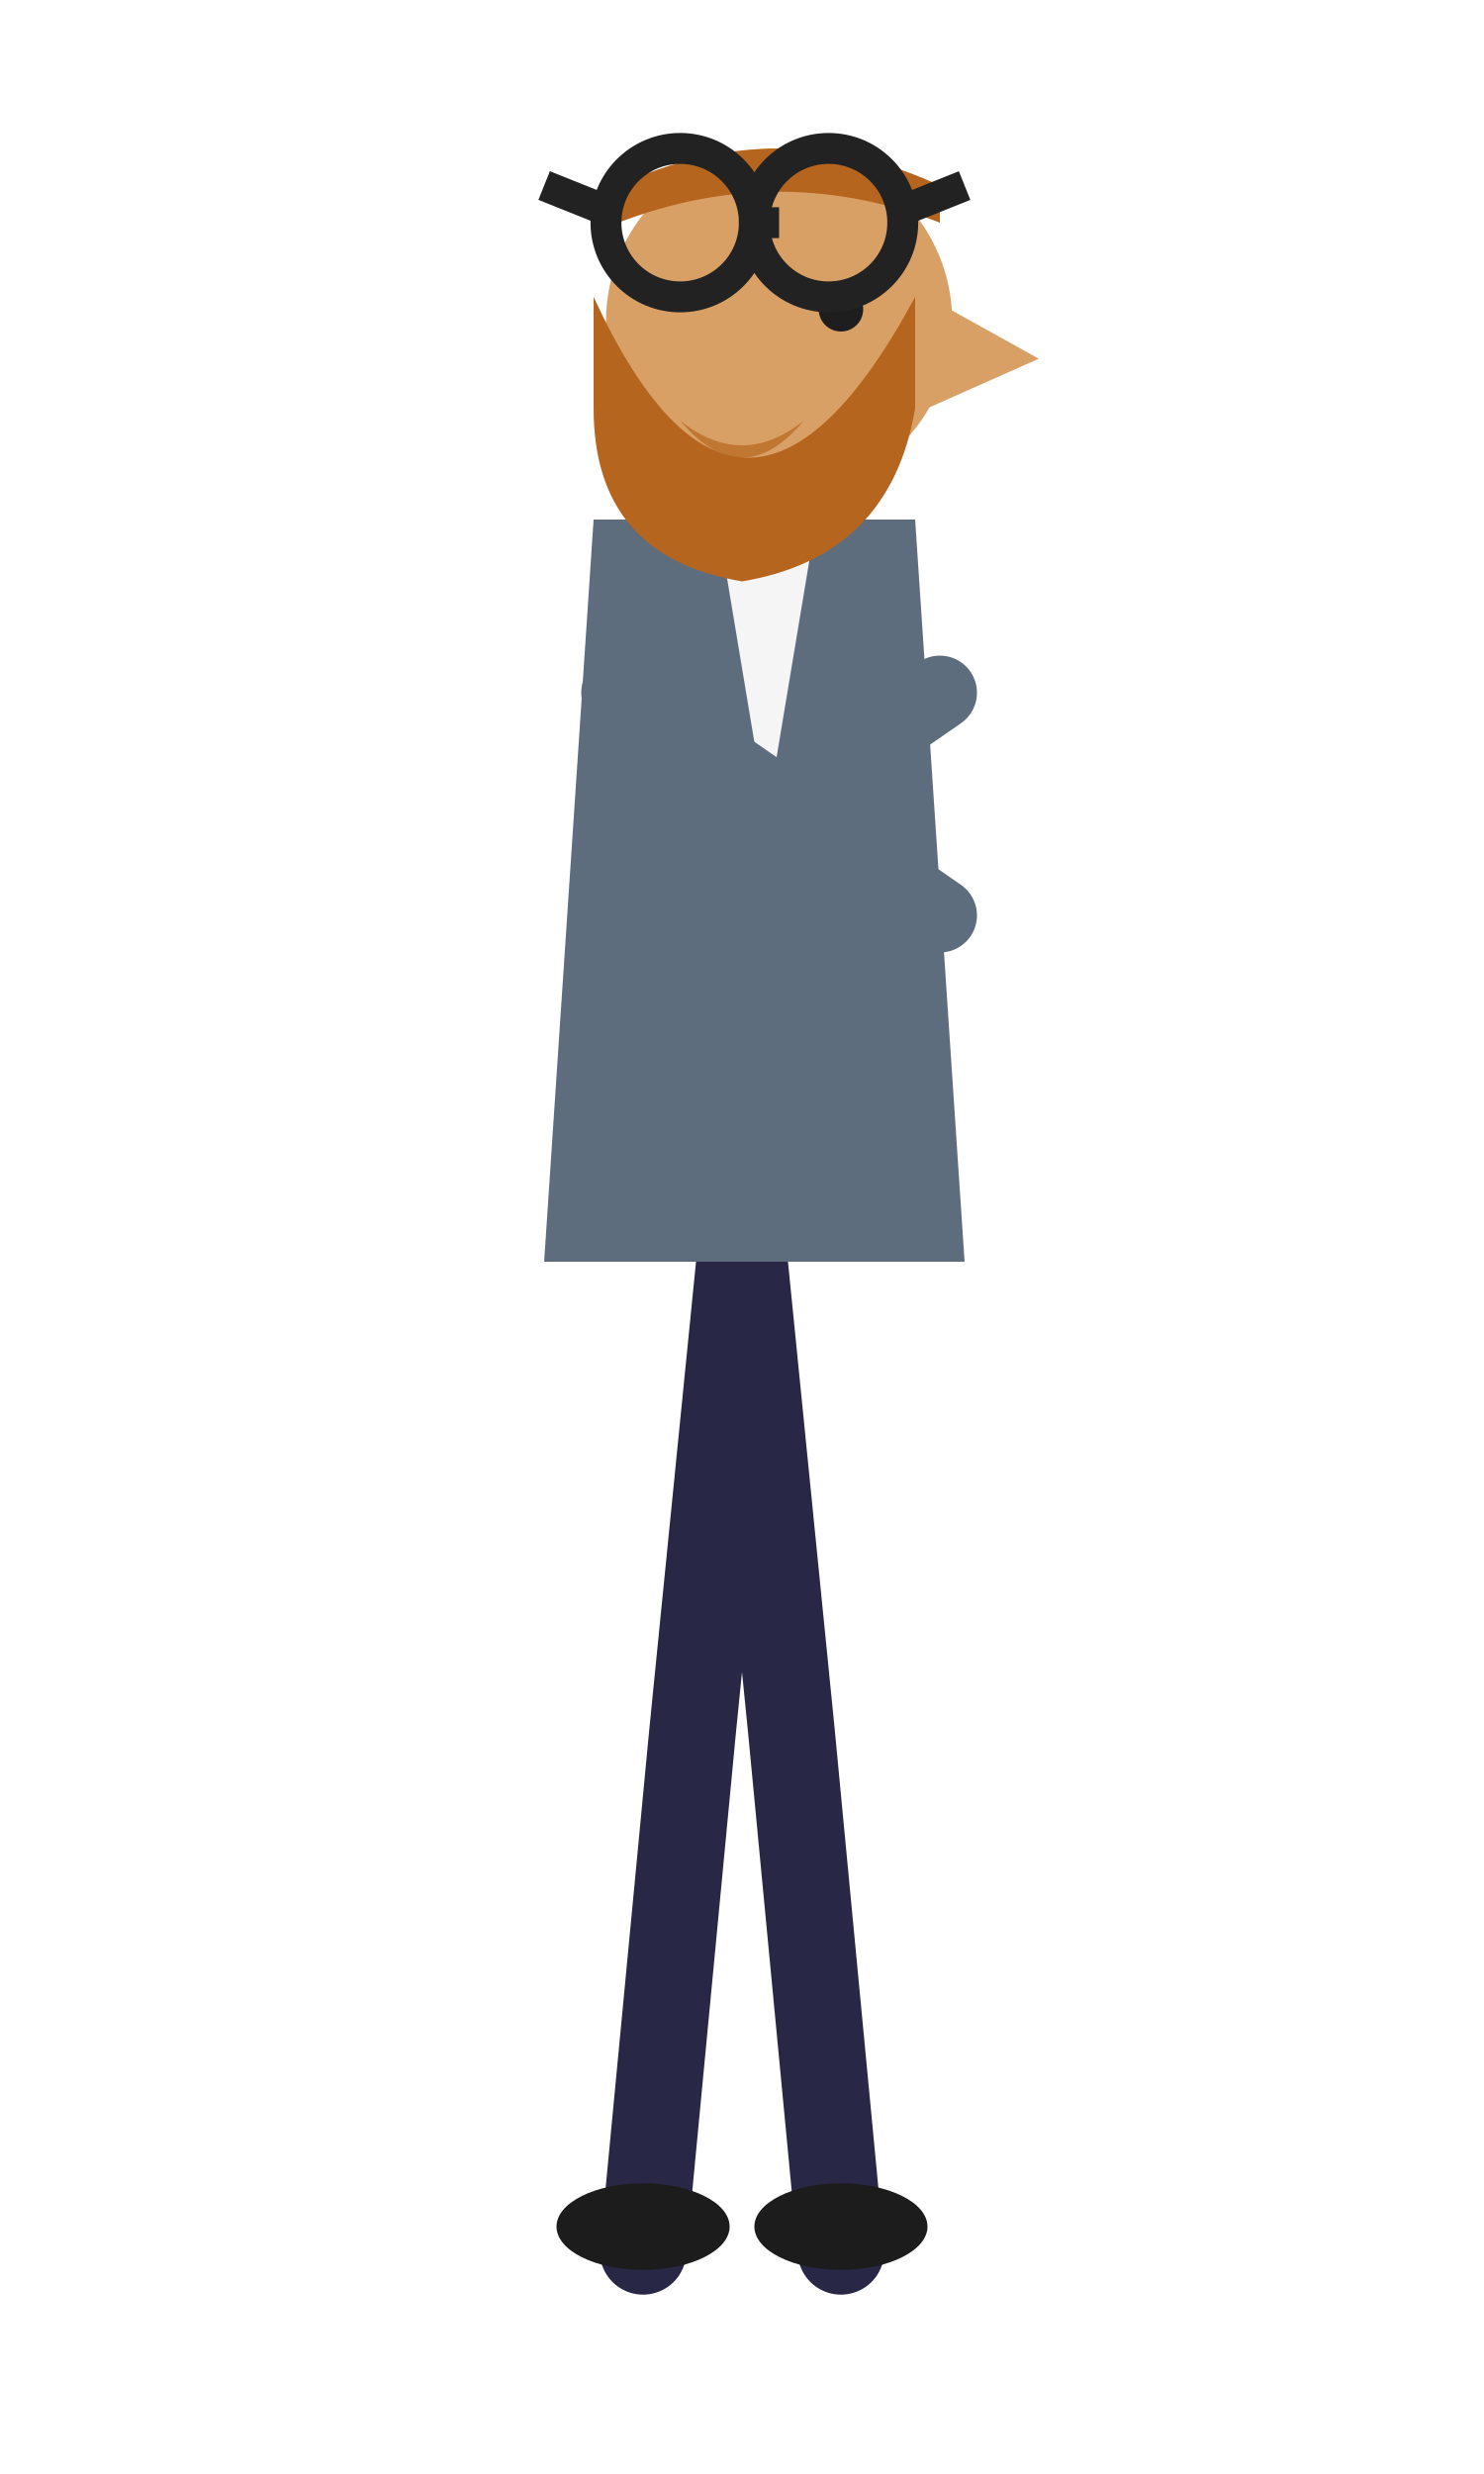
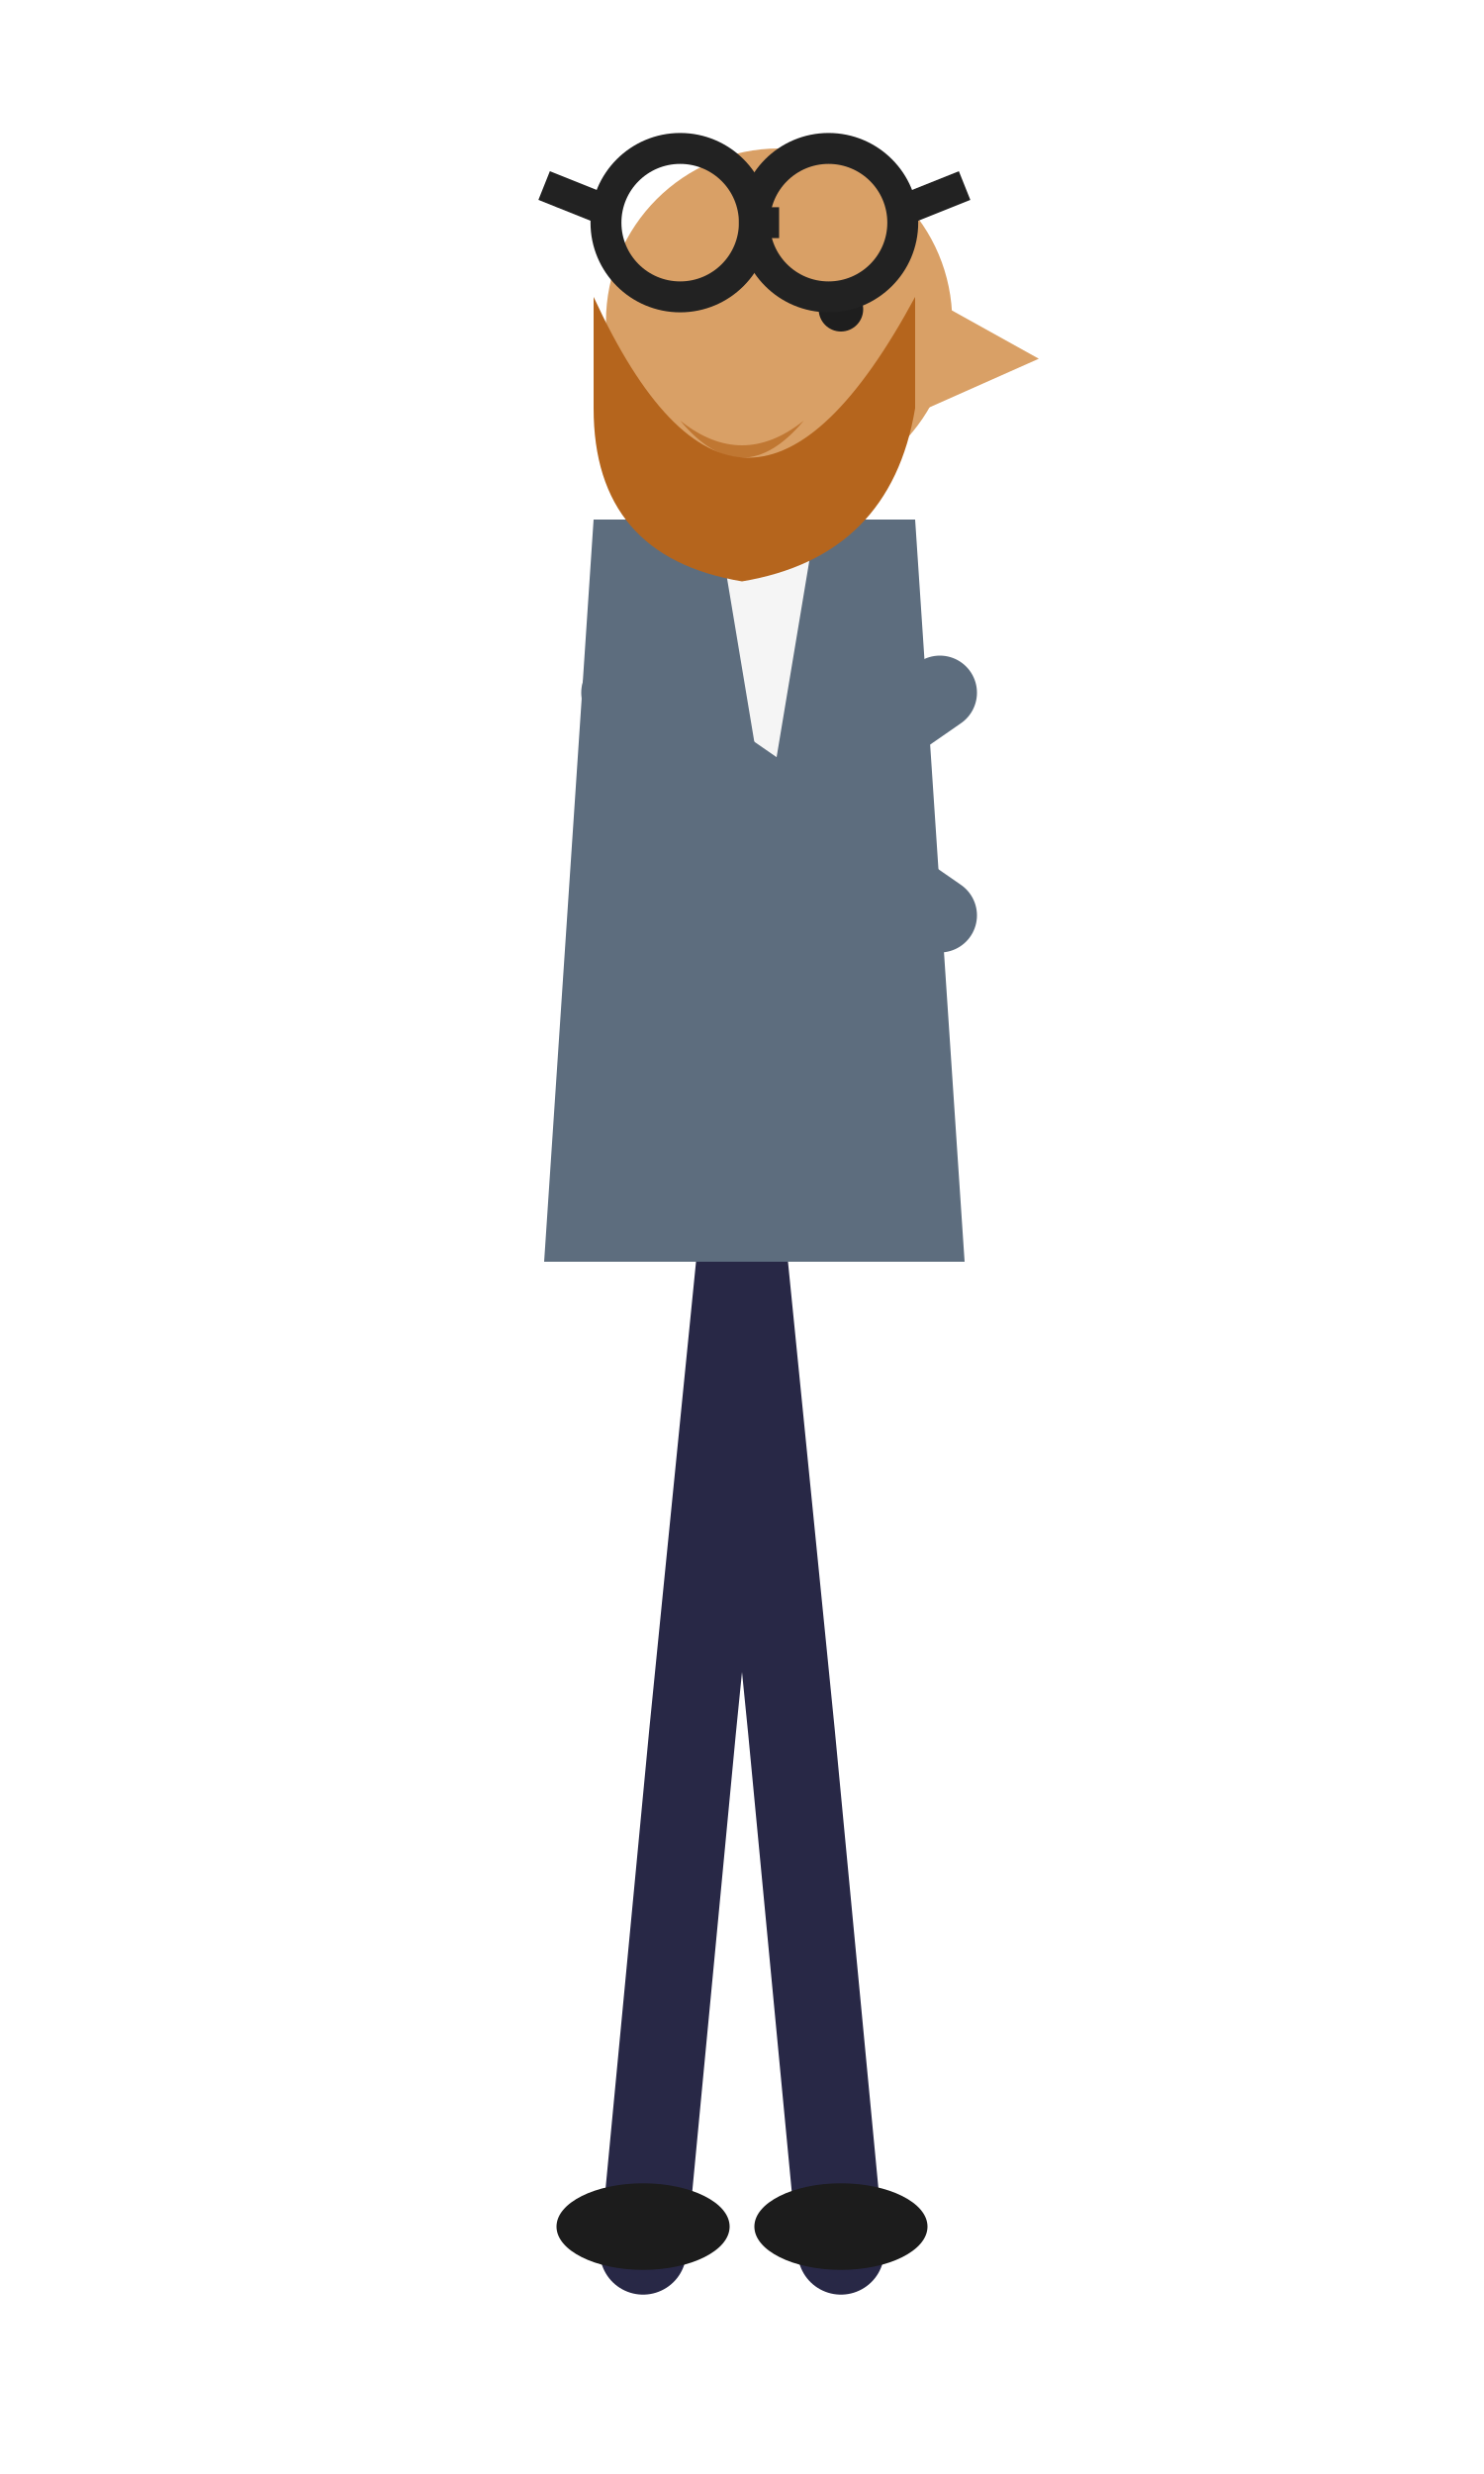
<svg xmlns="http://www.w3.org/2000/svg" viewBox="0 0 120 200" width="120" height="200">
  <g stroke="#282846" stroke-width="7" stroke-linecap="round" fill="none" stroke-linejoin="round">
    <path d="M60 100 L64 140 L68 182 M60 100 L56 140 L52 182" />
  </g>
  <ellipse cx="68" cy="180" rx="7" ry="3.5" fill="#1c1c1c" />
  <ellipse cx="52" cy="180" rx="7" ry="3.5" fill="#1c1c1c" />
  <path d="M48 42 L74 42 L78 102 L44 102 Z" fill="#5d6d7e" />
  <path d="M58 42 L66 42 L62 66 Z" fill="#f5f5f5" />
  <g stroke="#5d6d7e" stroke-width="6" stroke-linecap="round" fill="none">
    <path d="M50 56 L76 74 M50 74 L76 56" />
  </g>
  <circle cx="63" cy="26" r="14" fill="#d9a066" />
  <path d="M75 24 L84 29 L75 33 Z" fill="#d9a066" />
-   <path d="M50 15 Q63 9 76 15 L76 18 Q63 13 50 18 Z" fill="#b5651d" />
+   <path d="" fill="#b5651d" />
  <circle cx="68" cy="25" r="1.8" fill="#1e1e1e" />
  <g stroke="#222" stroke-width="2.5" fill="none">
    <circle cx="55" cy="18" r="6" />
    <circle cx="67" cy="18" r="6" />
    <path d="M61 18 L63 18 M49 17 L44 15 M73 17 L78 15" />
  </g>
  <path d="M48 24 Q60 50 74 24 L74 33 Q72 45 60 47 Q48 45 48 33 Z" fill="#b5651d" />
  <path d="M55 34 Q60 38 65 34 Q60 40 55 34 Z" fill="#b5651d" opacity="0.7" />
</svg>
